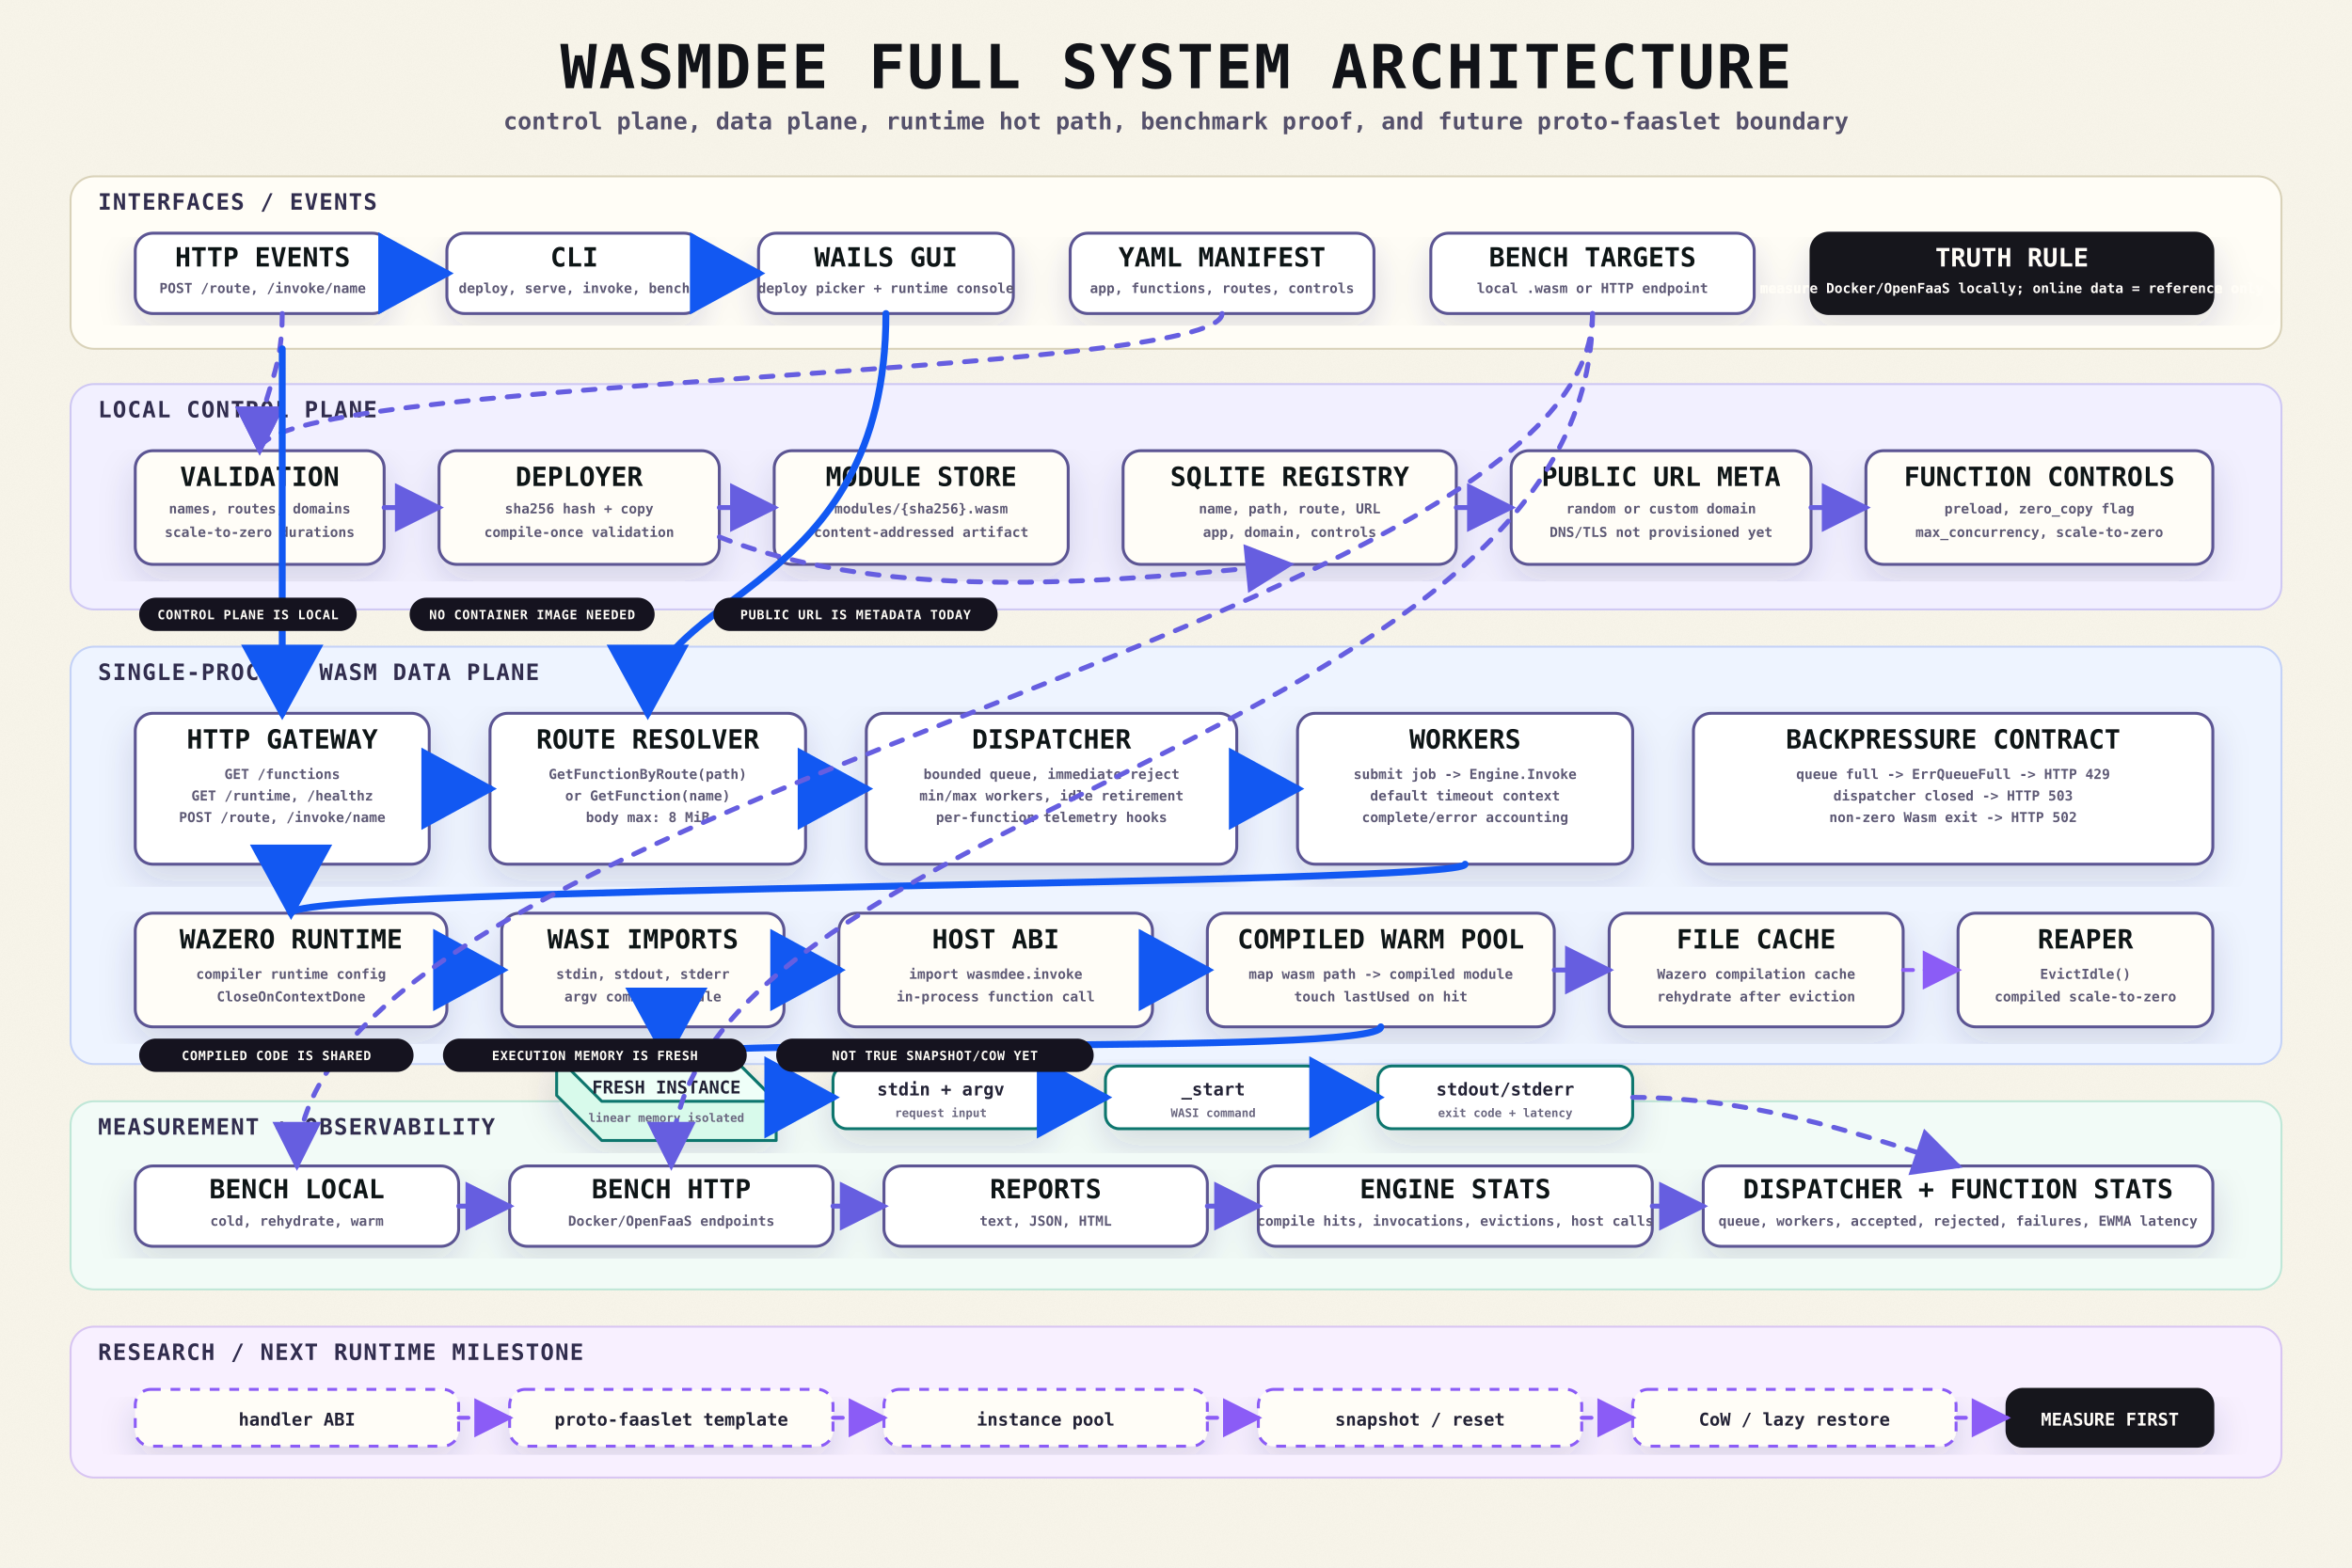
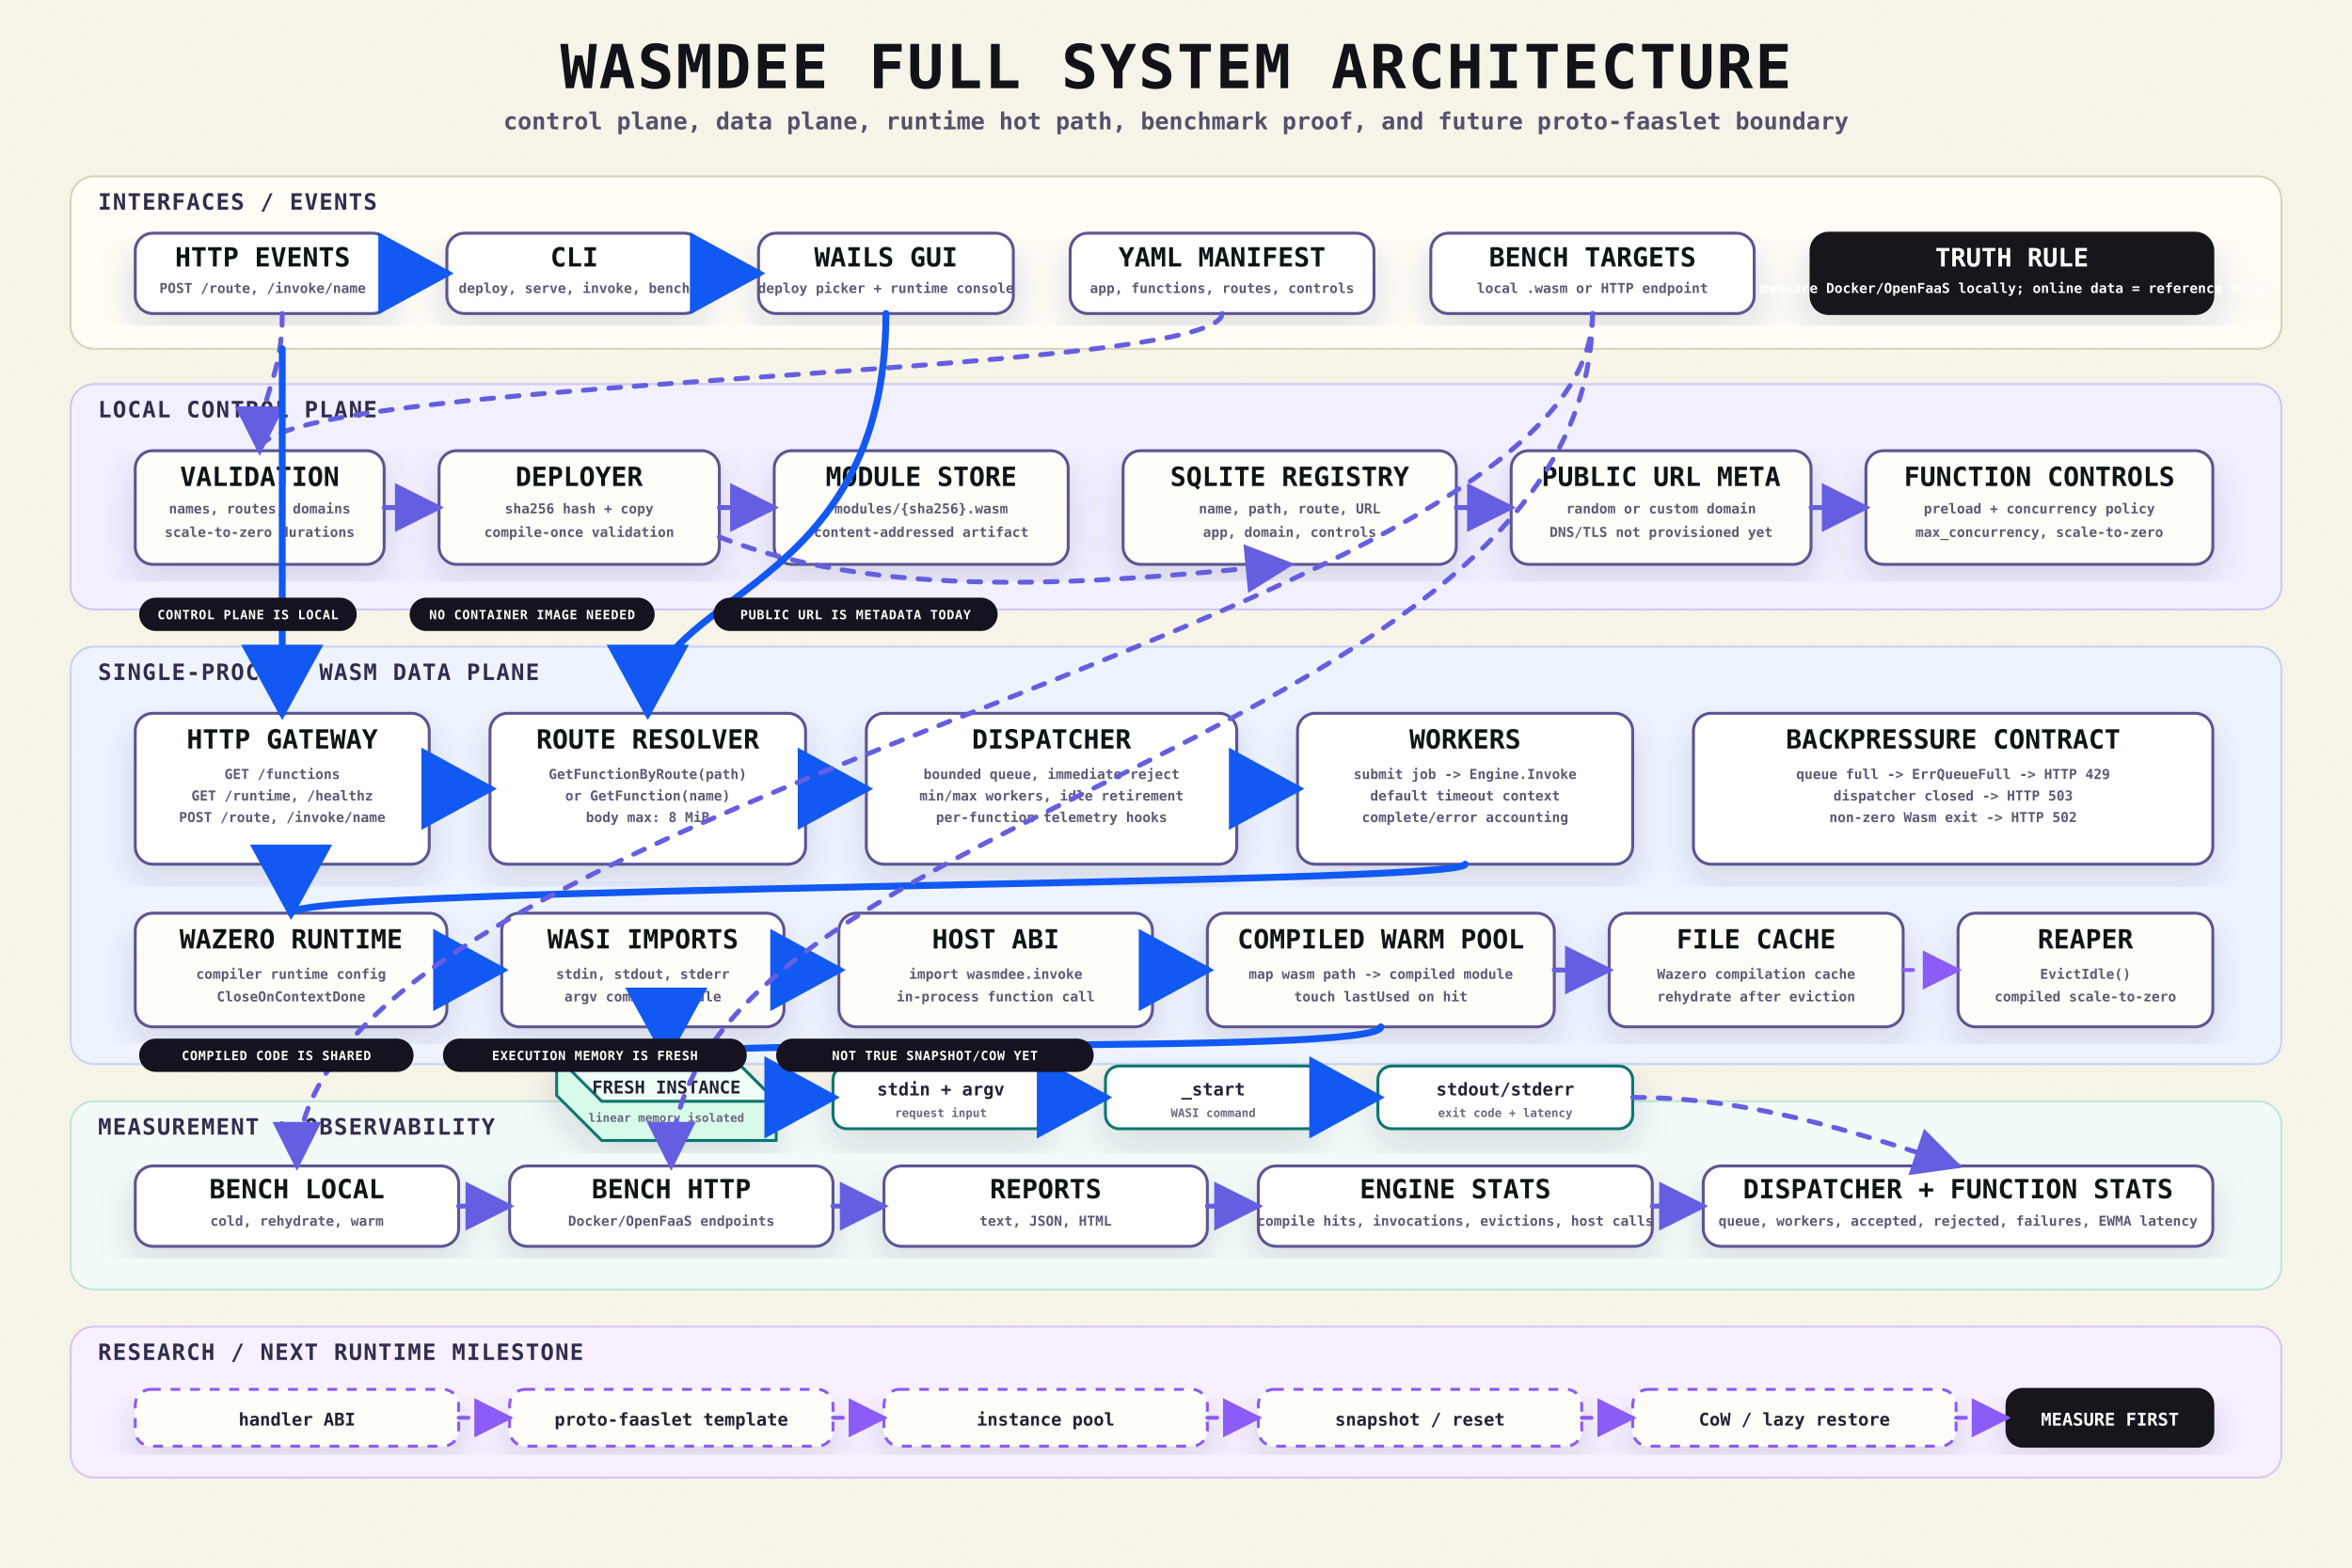
<svg xmlns="http://www.w3.org/2000/svg" width="2400" height="1600" viewBox="0 0 2400 1600" fill="none">
  <defs>
    <style>
      .title { font-family: "SF Mono", "Menlo", "Monaco", monospace; font-size: 62px; font-weight: 900; letter-spacing: 2px; fill: #111318; }
      .subtitle { font-family: "SF Mono", "Menlo", "Monaco", monospace; font-size: 24px; font-weight: 650; fill: #55516b; }
      .lane { font-family: "SF Mono", "Menlo", "Monaco", monospace; font-size: 23px; font-weight: 850; letter-spacing: 1.2px; fill: #312d4e; }
      .h { font-family: "SF Mono", "Menlo", "Monaco", monospace; font-size: 27px; font-weight: 850; fill: #111318; }
      .m { font-family: "SF Mono", "Menlo", "Monaco", monospace; font-size: 18px; font-weight: 700; fill: #222034; }
      .s { font-family: "SF Mono", "Menlo", "Monaco", monospace; font-size: 14px; font-weight: 650; fill: #5d5974; }
      .xs { font-family: "SF Mono", "Menlo", "Monaco", monospace; font-size: 12px; font-weight: 650; fill: #6b6780; }
      .box { stroke: #5b5593; stroke-width: 3; rx: 18; }
      .thin { stroke: #756fa6; stroke-width: 2; stroke-linecap: round; stroke-linejoin: round; }
      .hot { stroke: #1258f2; stroke-width: 7; stroke-linecap: round; stroke-linejoin: round; }
      .meta { stroke: #665ee0; stroke-width: 5; stroke-linecap: round; stroke-linejoin: round; stroke-dasharray: 12 14; }
      .future { stroke: #8b5cf6; stroke-width: 4; stroke-linecap: round; stroke-linejoin: round; stroke-dasharray: 10 12; }
      .line { stroke: #77718f; stroke-width: 2.2; stroke-linecap: round; stroke-linejoin: round; }
      .badge { font-family: "SF Mono", "Menlo", "Monaco", monospace; font-size: 13px; font-weight: 850; letter-spacing: .6px; }
    </style>
    <filter id="noise" x="0" y="0" width="100%" height="100%">
      <feTurbulence type="fractalNoise" baseFrequency="0.75" numOctaves="2" stitchTiles="stitch" />
      <feColorMatrix type="saturate" values="0" />
      <feComponentTransfer>
        <feFuncA type="table" tableValues="0 0.03" />
      </feComponentTransfer>
    </filter>
    <filter id="shadow" x="-15%" y="-15%" width="130%" height="130%">
      <feDropShadow dx="0" dy="16" stdDeviation="18" flood-color="#332b61" flood-opacity="0.15" />
    </filter>
    <marker id="arrowBlue" markerWidth="16" markerHeight="16" refX="12" refY="8" orient="auto" markerUnits="strokeWidth">
      <path d="M2 2 L13 8 L2 14 Z" fill="#1258f2" />
    </marker>
    <marker id="arrowPurple" markerWidth="14" markerHeight="14" refX="11" refY="7" orient="auto" markerUnits="strokeWidth">
      <path d="M2 2 L12 7 L2 12 Z" fill="#665ee0" />
    </marker>
    <marker id="arrowFuture" markerWidth="14" markerHeight="14" refX="11" refY="7" orient="auto" markerUnits="strokeWidth">
      <path d="M2 2 L12 7 L2 12 Z" fill="#8b5cf6" />
    </marker>
  </defs>
  <rect width="2400" height="1600" fill="#f7f4e9" />
  <rect width="2400" height="1600" filter="url(#noise)" opacity=".8" />
  <text x="1200" y="90" text-anchor="middle" class="title">WASMDEE FULL SYSTEM ARCHITECTURE</text>
  <text x="1200" y="132" text-anchor="middle" class="subtitle">control plane, data plane, runtime hot path, benchmark proof, and future proto-faaslet boundary</text>
  <rect x="72" y="180" width="2256" height="176" rx="24" fill="#fffdf6" stroke="#d9d2b9" stroke-width="2" />
  <rect x="72" y="392" width="2256" height="230" rx="24" fill="#f2f0ff" stroke="#cfc8f3" stroke-width="2" />
  <rect x="72" y="660" width="2256" height="426" rx="24" fill="#eef4ff" stroke="#c4d2f7" stroke-width="2" />
  <rect x="72" y="1124" width="2256" height="192" rx="24" fill="#f2fbf7" stroke="#bfe7d7" stroke-width="2" />
  <rect x="72" y="1354" width="2256" height="154" rx="24" fill="#f8f0ff" stroke="#d8c5f2" stroke-width="2" />
  <text x="100" y="214" class="lane">INTERFACES / EVENTS</text>
  <text x="100" y="426" class="lane">LOCAL CONTROL PLANE</text>
  <text x="100" y="694" class="lane">SINGLE-PROCESS WASM DATA PLANE</text>
  <text x="100" y="1158" class="lane">MEASUREMENT + OBSERVABILITY</text>
  <text x="100" y="1388" class="lane">RESEARCH / NEXT RUNTIME MILESTONE</text>
  <g filter="url(#shadow)">
    <rect x="138" y="238" width="260" height="82" rx="18" fill="#ffffff" class="box" />
    <text x="268" y="272" text-anchor="middle" class="h">HTTP EVENTS</text>
    <text x="268" y="299" text-anchor="middle" class="s">POST /route, /invoke/name</text>
    <rect x="456" y="238" width="260" height="82" rx="18" fill="#ffffff" class="box" />
    <text x="586" y="272" text-anchor="middle" class="h">CLI</text>
    <text x="586" y="299" text-anchor="middle" class="s">deploy, serve, invoke, bench</text>
    <rect x="774" y="238" width="260" height="82" rx="18" fill="#ffffff" class="box" />
    <text x="904" y="272" text-anchor="middle" class="h">WAILS GUI</text>
    <text x="904" y="299" text-anchor="middle" class="s">deploy picker + runtime console</text>
    <rect x="1092" y="238" width="310" height="82" rx="18" fill="#ffffff" class="box" />
    <text x="1247" y="272" text-anchor="middle" class="h">YAML MANIFEST</text>
    <text x="1247" y="299" text-anchor="middle" class="s">app, functions, routes, controls</text>
    <rect x="1460" y="238" width="330" height="82" rx="18" fill="#ffffff" class="box" />
    <text x="1625" y="272" text-anchor="middle" class="h">BENCH TARGETS</text>
    <text x="1625" y="299" text-anchor="middle" class="s">local .wasm or HTTP endpoint</text>
    <rect x="1848" y="238" width="410" height="82" rx="18" fill="#15131f" stroke="#15131f" stroke-width="3" />
    <text x="2053" y="272" text-anchor="middle" font-family="SF Mono, Menlo, monospace" font-size="26" font-weight="900" fill="#fffdf7">TRUTH RULE</text>
    <text x="2053" y="299" text-anchor="middle" font-family="SF Mono, Menlo, monospace" font-size="14" font-weight="700" fill="#fffdf7">measure Docker/OpenFaaS locally; online data = reference only</text>
  </g>
  <g filter="url(#shadow)">
    <rect x="138" y="460" width="254" height="116" rx="18" fill="#fffdf7" class="box" />
    <text x="265" y="496" text-anchor="middle" class="h">VALIDATION</text>
    <text x="265" y="524" text-anchor="middle" class="s">names, routes, domains</text>
    <text x="265" y="548" text-anchor="middle" class="s">scale-to-zero durations</text>
    <rect x="448" y="460" width="286" height="116" rx="18" fill="#fffdf7" class="box" />
    <text x="591" y="496" text-anchor="middle" class="h">DEPLOYER</text>
    <text x="591" y="524" text-anchor="middle" class="s">sha256 hash + copy</text>
    <text x="591" y="548" text-anchor="middle" class="s">compile-once validation</text>
    <rect x="790" y="460" width="300" height="116" rx="18" fill="#fffdf7" class="box" />
    <text x="940" y="496" text-anchor="middle" class="h">MODULE STORE</text>
    <text x="940" y="524" text-anchor="middle" class="s">modules/{sha256}.wasm</text>
    <text x="940" y="548" text-anchor="middle" class="s">content-addressed artifact</text>
    <rect x="1146" y="460" width="340" height="116" rx="18" fill="#fffdf7" class="box" />
    <text x="1316" y="496" text-anchor="middle" class="h">SQLITE REGISTRY</text>
    <text x="1316" y="524" text-anchor="middle" class="s">name, path, route, URL</text>
    <text x="1316" y="548" text-anchor="middle" class="s">app, domain, controls</text>
    <rect x="1542" y="460" width="306" height="116" rx="18" fill="#fffdf7" class="box" />
    <text x="1695" y="496" text-anchor="middle" class="h">PUBLIC URL META</text>
    <text x="1695" y="524" text-anchor="middle" class="s">random or custom domain</text>
    <text x="1695" y="548" text-anchor="middle" class="s">DNS/TLS not provisioned yet</text>
    <rect x="1904" y="460" width="354" height="116" rx="18" fill="#fffdf7" class="box" />
    <text x="2081" y="496" text-anchor="middle" class="h">FUNCTION CONTROLS</text>
-     <text x="2081" y="524" text-anchor="middle" class="s">preload, zero_copy flag</text>
+     <text x="2081" y="524" text-anchor="middle" class="s">preload + concurrency policy</text>
    <text x="2081" y="548" text-anchor="middle" class="s">max_concurrency, scale-to-zero</text>
  </g>
  <g filter="url(#shadow)">
    <rect x="138" y="728" width="300" height="154" rx="20" fill="#ffffff" class="box" />
    <text x="288" y="764" text-anchor="middle" class="h">HTTP GATEWAY</text>
    <text x="288" y="795" text-anchor="middle" class="s">GET /functions</text>
    <text x="288" y="817" text-anchor="middle" class="s">GET /runtime, /healthz</text>
    <text x="288" y="839" text-anchor="middle" class="s">POST /route, /invoke/name</text>
    <rect x="500" y="728" width="322" height="154" rx="20" fill="#ffffff" class="box" />
    <text x="661" y="764" text-anchor="middle" class="h">ROUTE RESOLVER</text>
    <text x="661" y="795" text-anchor="middle" class="s">GetFunctionByRoute(path)</text>
    <text x="661" y="817" text-anchor="middle" class="s">or GetFunction(name)</text>
    <text x="661" y="839" text-anchor="middle" class="s">body max: 8 MiB</text>
    <rect x="884" y="728" width="378" height="154" rx="20" fill="#ffffff" class="box" />
    <text x="1073" y="764" text-anchor="middle" class="h">DISPATCHER</text>
    <text x="1073" y="795" text-anchor="middle" class="s">bounded queue, immediate reject</text>
    <text x="1073" y="817" text-anchor="middle" class="s">min/max workers, idle retirement</text>
    <text x="1073" y="839" text-anchor="middle" class="s">per-function telemetry hooks</text>
    <rect x="1324" y="728" width="342" height="154" rx="20" fill="#ffffff" class="box" />
    <text x="1495" y="764" text-anchor="middle" class="h">WORKERS</text>
    <text x="1495" y="795" text-anchor="middle" class="s">submit job -&gt; Engine.Invoke</text>
    <text x="1495" y="817" text-anchor="middle" class="s">default timeout context</text>
    <text x="1495" y="839" text-anchor="middle" class="s">complete/error accounting</text>
    <rect x="1728" y="728" width="530" height="154" rx="20" fill="#ffffff" class="box" />
    <text x="1993" y="764" text-anchor="middle" class="h">BACKPRESSURE CONTRACT</text>
    <text x="1993" y="795" text-anchor="middle" class="s">queue full -&gt; ErrQueueFull -&gt; HTTP 429</text>
    <text x="1993" y="817" text-anchor="middle" class="s">dispatcher closed -&gt; HTTP 503</text>
    <text x="1993" y="839" text-anchor="middle" class="s">non-zero Wasm exit -&gt; HTTP 502</text>
  </g>
  <g filter="url(#shadow)">
    <rect x="138" y="932" width="318" height="116" rx="20" fill="#fffdf7" class="box" />
    <text x="297" y="968" text-anchor="middle" class="h">WAZERO RUNTIME</text>
    <text x="297" y="999" text-anchor="middle" class="s">compiler runtime config</text>
    <text x="297" y="1022" text-anchor="middle" class="s">CloseOnContextDone</text>
    <rect x="512" y="932" width="288" height="116" rx="20" fill="#fffdf7" class="box" />
    <text x="656" y="968" text-anchor="middle" class="h">WASI IMPORTS</text>
    <text x="656" y="999" text-anchor="middle" class="s">stdin, stdout, stderr</text>
    <text x="656" y="1022" text-anchor="middle" class="s">argv command module</text>
    <rect x="856" y="932" width="320" height="116" rx="20" fill="#fffdf7" class="box" />
    <text x="1016" y="968" text-anchor="middle" class="h">HOST ABI</text>
    <text x="1016" y="999" text-anchor="middle" class="s">import wasmdee.invoke</text>
    <text x="1016" y="1022" text-anchor="middle" class="s">in-process function call</text>
    <rect x="1232" y="932" width="354" height="116" rx="20" fill="#fffdf7" class="box" />
    <text x="1409" y="968" text-anchor="middle" class="h">COMPILED WARM POOL</text>
    <text x="1409" y="999" text-anchor="middle" class="s">map wasm path -&gt; compiled module</text>
    <text x="1409" y="1022" text-anchor="middle" class="s">touch lastUsed on hit</text>
    <rect x="1642" y="932" width="300" height="116" rx="20" fill="#fffdf7" class="box" />
    <text x="1792" y="968" text-anchor="middle" class="h">FILE CACHE</text>
    <text x="1792" y="999" text-anchor="middle" class="s">Wazero compilation cache</text>
    <text x="1792" y="1022" text-anchor="middle" class="s">rehydrate after eviction</text>
    <rect x="1998" y="932" width="260" height="116" rx="20" fill="#fffdf7" class="box" />
    <text x="2128" y="968" text-anchor="middle" class="h">REAPER</text>
    <text x="2128" y="999" text-anchor="middle" class="s">EvictIdle()</text>
    <text x="2128" y="1022" text-anchor="middle" class="s">compiled scale-to-zero</text>
  </g>
  <g filter="url(#shadow)">
    <rect x="138" y="1098" width="2120" height="0" rx="0" fill="none" />
    <rect x="138" y="1098" width="462" height="0" opacity="0" />
  </g>
  <g filter="url(#shadow)">
    <rect x="138" y="1190" width="330" height="82" rx="18" fill="#ffffff" class="box" />
    <text x="303" y="1223" text-anchor="middle" class="h">BENCH LOCAL</text>
    <text x="303" y="1251" text-anchor="middle" class="s">cold, rehydrate, warm</text>
    <rect x="520" y="1190" width="330" height="82" rx="18" fill="#ffffff" class="box" />
    <text x="685" y="1223" text-anchor="middle" class="h">BENCH HTTP</text>
    <text x="685" y="1251" text-anchor="middle" class="s">Docker/OpenFaaS endpoints</text>
    <rect x="902" y="1190" width="330" height="82" rx="18" fill="#ffffff" class="box" />
    <text x="1067" y="1223" text-anchor="middle" class="h">REPORTS</text>
    <text x="1067" y="1251" text-anchor="middle" class="s">text, JSON, HTML</text>
    <rect x="1284" y="1190" width="402" height="82" rx="18" fill="#ffffff" class="box" />
    <text x="1485" y="1223" text-anchor="middle" class="h">ENGINE STATS</text>
    <text x="1485" y="1251" text-anchor="middle" class="s">compile hits, invocations, evictions, host calls</text>
    <rect x="1738" y="1190" width="520" height="82" rx="18" fill="#ffffff" class="box" />
    <text x="1998" y="1223" text-anchor="middle" class="h">DISPATCHER + FUNCTION STATS</text>
    <text x="1998" y="1251" text-anchor="middle" class="s">queue, workers, accepted, rejected, failures, EWMA latency</text>
  </g>
  <g filter="url(#shadow)">
    <rect x="138" y="1418" width="330" height="58" rx="16" fill="#fffdf7" stroke="#8b5cf6" stroke-width="3" stroke-dasharray="10 10" />
    <text x="303" y="1455" text-anchor="middle" class="m">handler ABI</text>
    <rect x="520" y="1418" width="330" height="58" rx="16" fill="#fffdf7" stroke="#8b5cf6" stroke-width="3" stroke-dasharray="10 10" />
    <text x="685" y="1455" text-anchor="middle" class="m">proto-faaslet template</text>
    <rect x="902" y="1418" width="330" height="58" rx="16" fill="#fffdf7" stroke="#8b5cf6" stroke-width="3" stroke-dasharray="10 10" />
    <text x="1067" y="1455" text-anchor="middle" class="m">instance pool</text>
    <rect x="1284" y="1418" width="330" height="58" rx="16" fill="#fffdf7" stroke="#8b5cf6" stroke-width="3" stroke-dasharray="10 10" />
    <text x="1449" y="1455" text-anchor="middle" class="m">snapshot / reset</text>
    <rect x="1666" y="1418" width="330" height="58" rx="16" fill="#fffdf7" stroke="#8b5cf6" stroke-width="3" stroke-dasharray="10 10" />
    <text x="1831" y="1455" text-anchor="middle" class="m">CoW / lazy restore</text>
    <rect x="2048" y="1418" width="210" height="58" rx="16" fill="#15131f" stroke="#15131f" stroke-width="3" />
    <text x="2153" y="1455" text-anchor="middle" font-family="SF Mono, Menlo, monospace" font-size="18" font-weight="900" fill="#fffdf7">MEASURE FIRST</text>
  </g>
  <path d="M398 279 C428 279 428 279 456 279" class="hot" marker-end="url(#arrowBlue)" />
  <path d="M716 279 C746 279 746 279 774 279" class="hot" marker-end="url(#arrowBlue)" />
  <path d="M288 320 C288 390 265 398 265 460" class="meta" marker-end="url(#arrowPurple)" />
  <path d="M1247 320 C1247 385 265 385 265 460" class="meta" marker-end="url(#arrowPurple)" />
  <path d="M392 518 C420 518 420 518 448 518" class="meta" marker-end="url(#arrowPurple)" />
  <path d="M734 518 C762 518 762 518 790 518" class="meta" marker-end="url(#arrowPurple)" />
  <path d="M734 548 C910 618 1150 592 1316 576" class="meta" marker-end="url(#arrowPurple)" />
  <path d="M1486 518 C1514 518 1514 518 1542 518" class="meta" marker-end="url(#arrowPurple)" />
  <path d="M1848 518 C1876 518 1876 518 1904 518" class="meta" marker-end="url(#arrowPurple)" />
  <path d="M288 356 C288 500 288 615 288 728" class="hot" marker-end="url(#arrowBlue)" />
  <path d="M904 320 C904 610 661 602 661 728" class="hot" marker-end="url(#arrowBlue)" />
  <path d="M438 805 C468 805 470 805 500 805" class="hot" marker-end="url(#arrowBlue)" />
  <path d="M822 805 C852 805 854 805 884 805" class="hot" marker-end="url(#arrowBlue)" />
  <path d="M1262 805 C1292 805 1294 805 1324 805" class="hot" marker-end="url(#arrowBlue)" />
  <path d="M1495 882 C1495 904 297 904 297 932" class="hot" marker-end="url(#arrowBlue)" />
  <path d="M456 990 C484 990 484 990 512 990" class="hot" marker-end="url(#arrowBlue)" />
  <path d="M800 990 C828 990 828 990 856 990" class="hot" marker-end="url(#arrowBlue)" />
  <path d="M1176 990 C1204 990 1204 990 1232 990" class="hot" marker-end="url(#arrowBlue)" />
  <path d="M1586 990 C1614 990 1614 990 1642 990" class="meta" marker-end="url(#arrowPurple)" />
  <path d="M1942 990 C1970 990 1970 990 1998 990" class="future" marker-end="url(#arrowFuture)" />
  <g filter="url(#shadow)">
    <rect x="138" y="1088" width="460" height="0" opacity="0" />
    <path d="M568 1078 L746 1078 L792 1124 L792 1164 L614 1164 L568 1118 Z" fill="#d8faeb" stroke="#0f766e" stroke-width="3" stroke-linejoin="round" />
    <path d="M568 1078 L614 1124 L792 1124 L746 1078 Z" fill="#effff8" stroke="#0f766e" stroke-width="3" stroke-linejoin="round" />
    <text x="680" y="1116" text-anchor="middle" class="m">FRESH INSTANCE</text>
    <text x="680" y="1145" text-anchor="middle" class="xs">linear memory isolated</text>
    <rect x="850" y="1088" width="220" height="64" rx="14" fill="#ffffff" stroke="#0f766e" stroke-width="3" />
    <text x="960" y="1118" text-anchor="middle" class="m">stdin + argv</text>
    <text x="960" y="1140" text-anchor="middle" class="xs">request input</text>
    <rect x="1128" y="1088" width="220" height="64" rx="14" fill="#ffffff" stroke="#0f766e" stroke-width="3" />
    <text x="1238" y="1118" text-anchor="middle" class="m">_start</text>
    <text x="1238" y="1140" text-anchor="middle" class="xs">WASI command</text>
    <rect x="1406" y="1088" width="260" height="64" rx="14" fill="#ffffff" stroke="#0f766e" stroke-width="3" />
    <text x="1536" y="1118" text-anchor="middle" class="m">stdout/stderr</text>
    <text x="1536" y="1140" text-anchor="middle" class="xs">exit code + latency</text>
  </g>
  <path d="M1409 1048 C1409 1078 680 1058 680 1078" class="hot" marker-end="url(#arrowBlue)" />
  <path d="M792 1120 C820 1120 822 1120 850 1120" class="hot" marker-end="url(#arrowBlue)" />
  <path d="M1070 1120 C1098 1120 1100 1120 1128 1120" class="hot" marker-end="url(#arrowBlue)" />
  <path d="M1348 1120 C1376 1120 1378 1120 1406 1120" class="hot" marker-end="url(#arrowBlue)" />
  <path d="M1666 1120 C1780 1120 1885 1152 1998 1190" class="meta" marker-end="url(#arrowPurple)" />
  <path d="M1625 320 C1625 645 303 820 303 1190" class="meta" marker-end="url(#arrowPurple)" />
  <path d="M1625 320 C1625 760 685 830 685 1190" class="meta" marker-end="url(#arrowPurple)" />
  <path d="M468 1231 C494 1231 494 1231 520 1231" class="meta" marker-end="url(#arrowPurple)" />
  <path d="M850 1231 C876 1231 876 1231 902 1231" class="meta" marker-end="url(#arrowPurple)" />
  <path d="M1232 1231 C1258 1231 1258 1231 1284 1231" class="meta" marker-end="url(#arrowPurple)" />
  <path d="M1686 1231 C1712 1231 1712 1231 1738 1231" class="meta" marker-end="url(#arrowPurple)" />
  <path d="M468 1447 C494 1447 494 1447 520 1447" class="future" marker-end="url(#arrowFuture)" />
  <path d="M850 1447 C876 1447 876 1447 902 1447" class="future" marker-end="url(#arrowFuture)" />
  <path d="M1232 1447 C1258 1447 1258 1447 1284 1447" class="future" marker-end="url(#arrowFuture)" />
  <path d="M1614 1447 C1640 1447 1640 1447 1666 1447" class="future" marker-end="url(#arrowFuture)" />
  <path d="M1996 1447 C2022 1447 2022 1447 2048 1447" class="future" marker-end="url(#arrowFuture)" />
  <g>
    <rect x="142" y="610" width="222" height="34" rx="17" fill="#15131f" />
    <text x="253" y="632" text-anchor="middle" class="badge" fill="#fffdf7">CONTROL PLANE IS LOCAL</text>
    <rect x="418" y="610" width="250" height="34" rx="17" fill="#15131f" />
    <text x="543" y="632" text-anchor="middle" class="badge" fill="#fffdf7">NO CONTAINER IMAGE NEEDED</text>
    <rect x="728" y="610" width="290" height="34" rx="17" fill="#15131f" />
    <text x="873" y="632" text-anchor="middle" class="badge" fill="#fffdf7">PUBLIC URL IS METADATA TODAY</text>
    <rect x="142" y="1060" width="280" height="34" rx="17" fill="#15131f" />
    <text x="282" y="1082" text-anchor="middle" class="badge" fill="#fffdf7">COMPILED CODE IS SHARED</text>
    <rect x="452" y="1060" width="310" height="34" rx="17" fill="#15131f" />
    <text x="607" y="1082" text-anchor="middle" class="badge" fill="#fffdf7">EXECUTION MEMORY IS FRESH</text>
    <rect x="792" y="1060" width="324" height="34" rx="17" fill="#15131f" />
    <text x="954" y="1082" text-anchor="middle" class="badge" fill="#fffdf7">NOT TRUE SNAPSHOT/COW YET</text>
  </g>
</svg>
